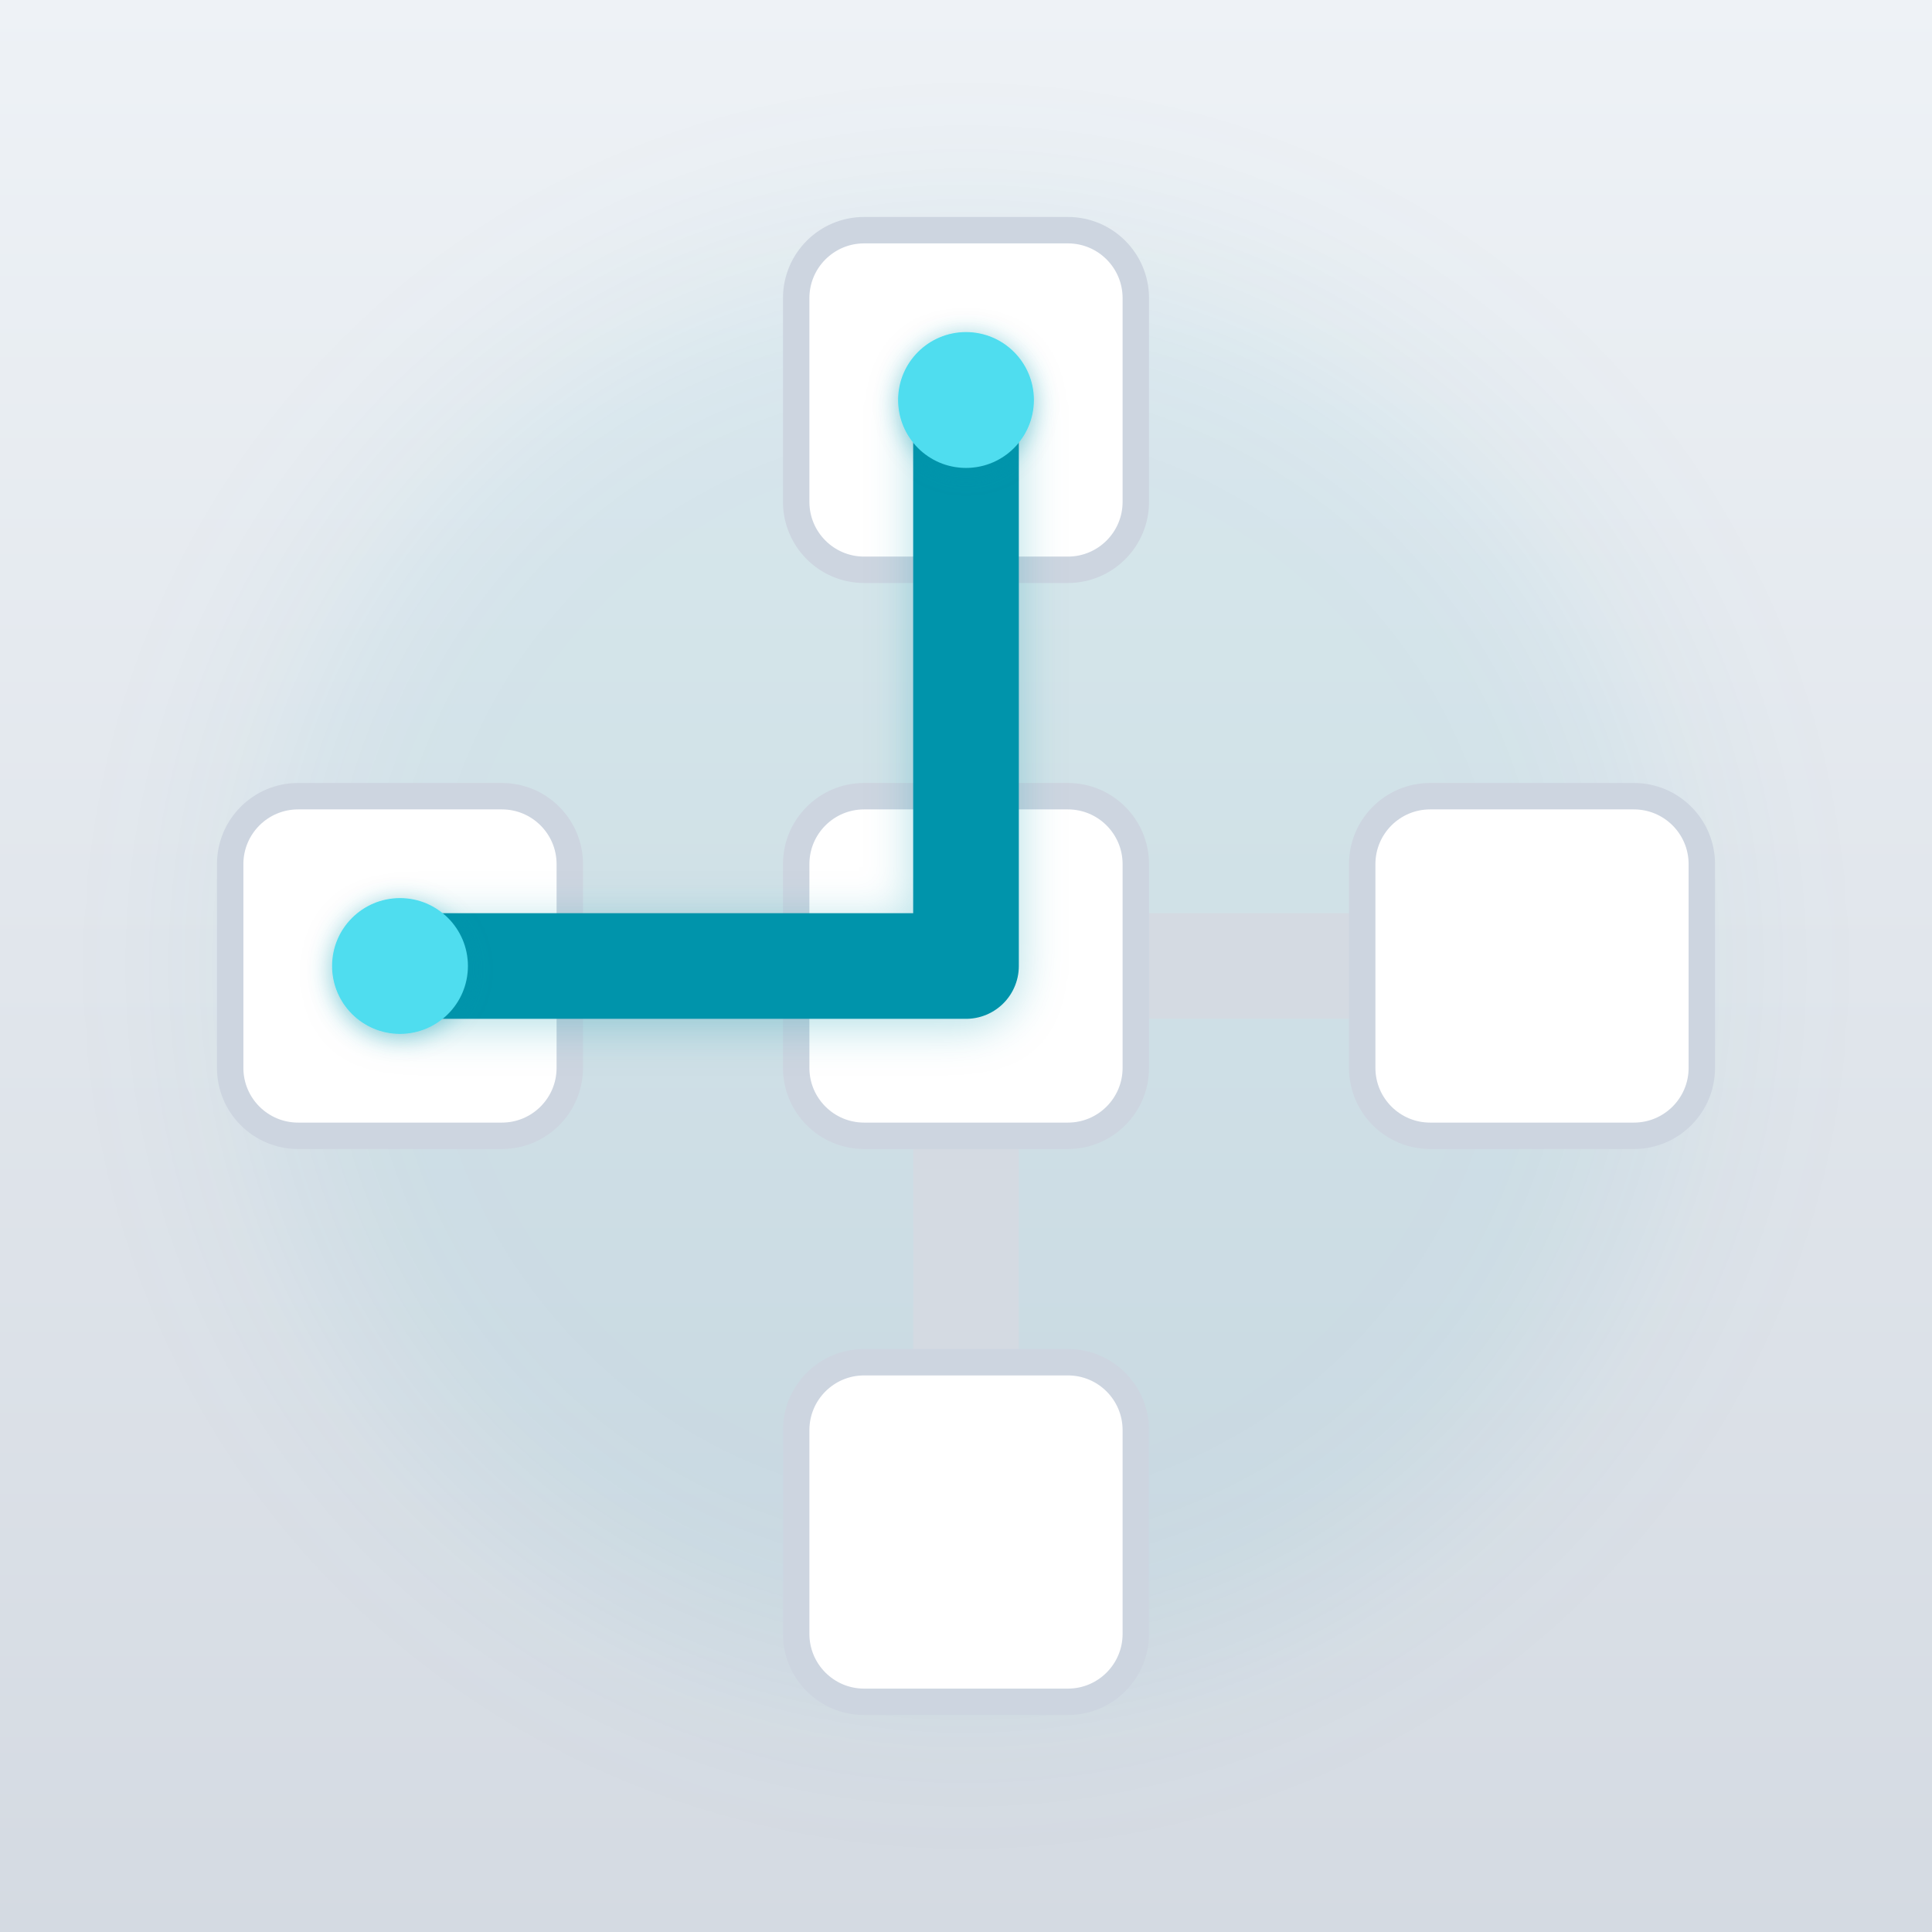
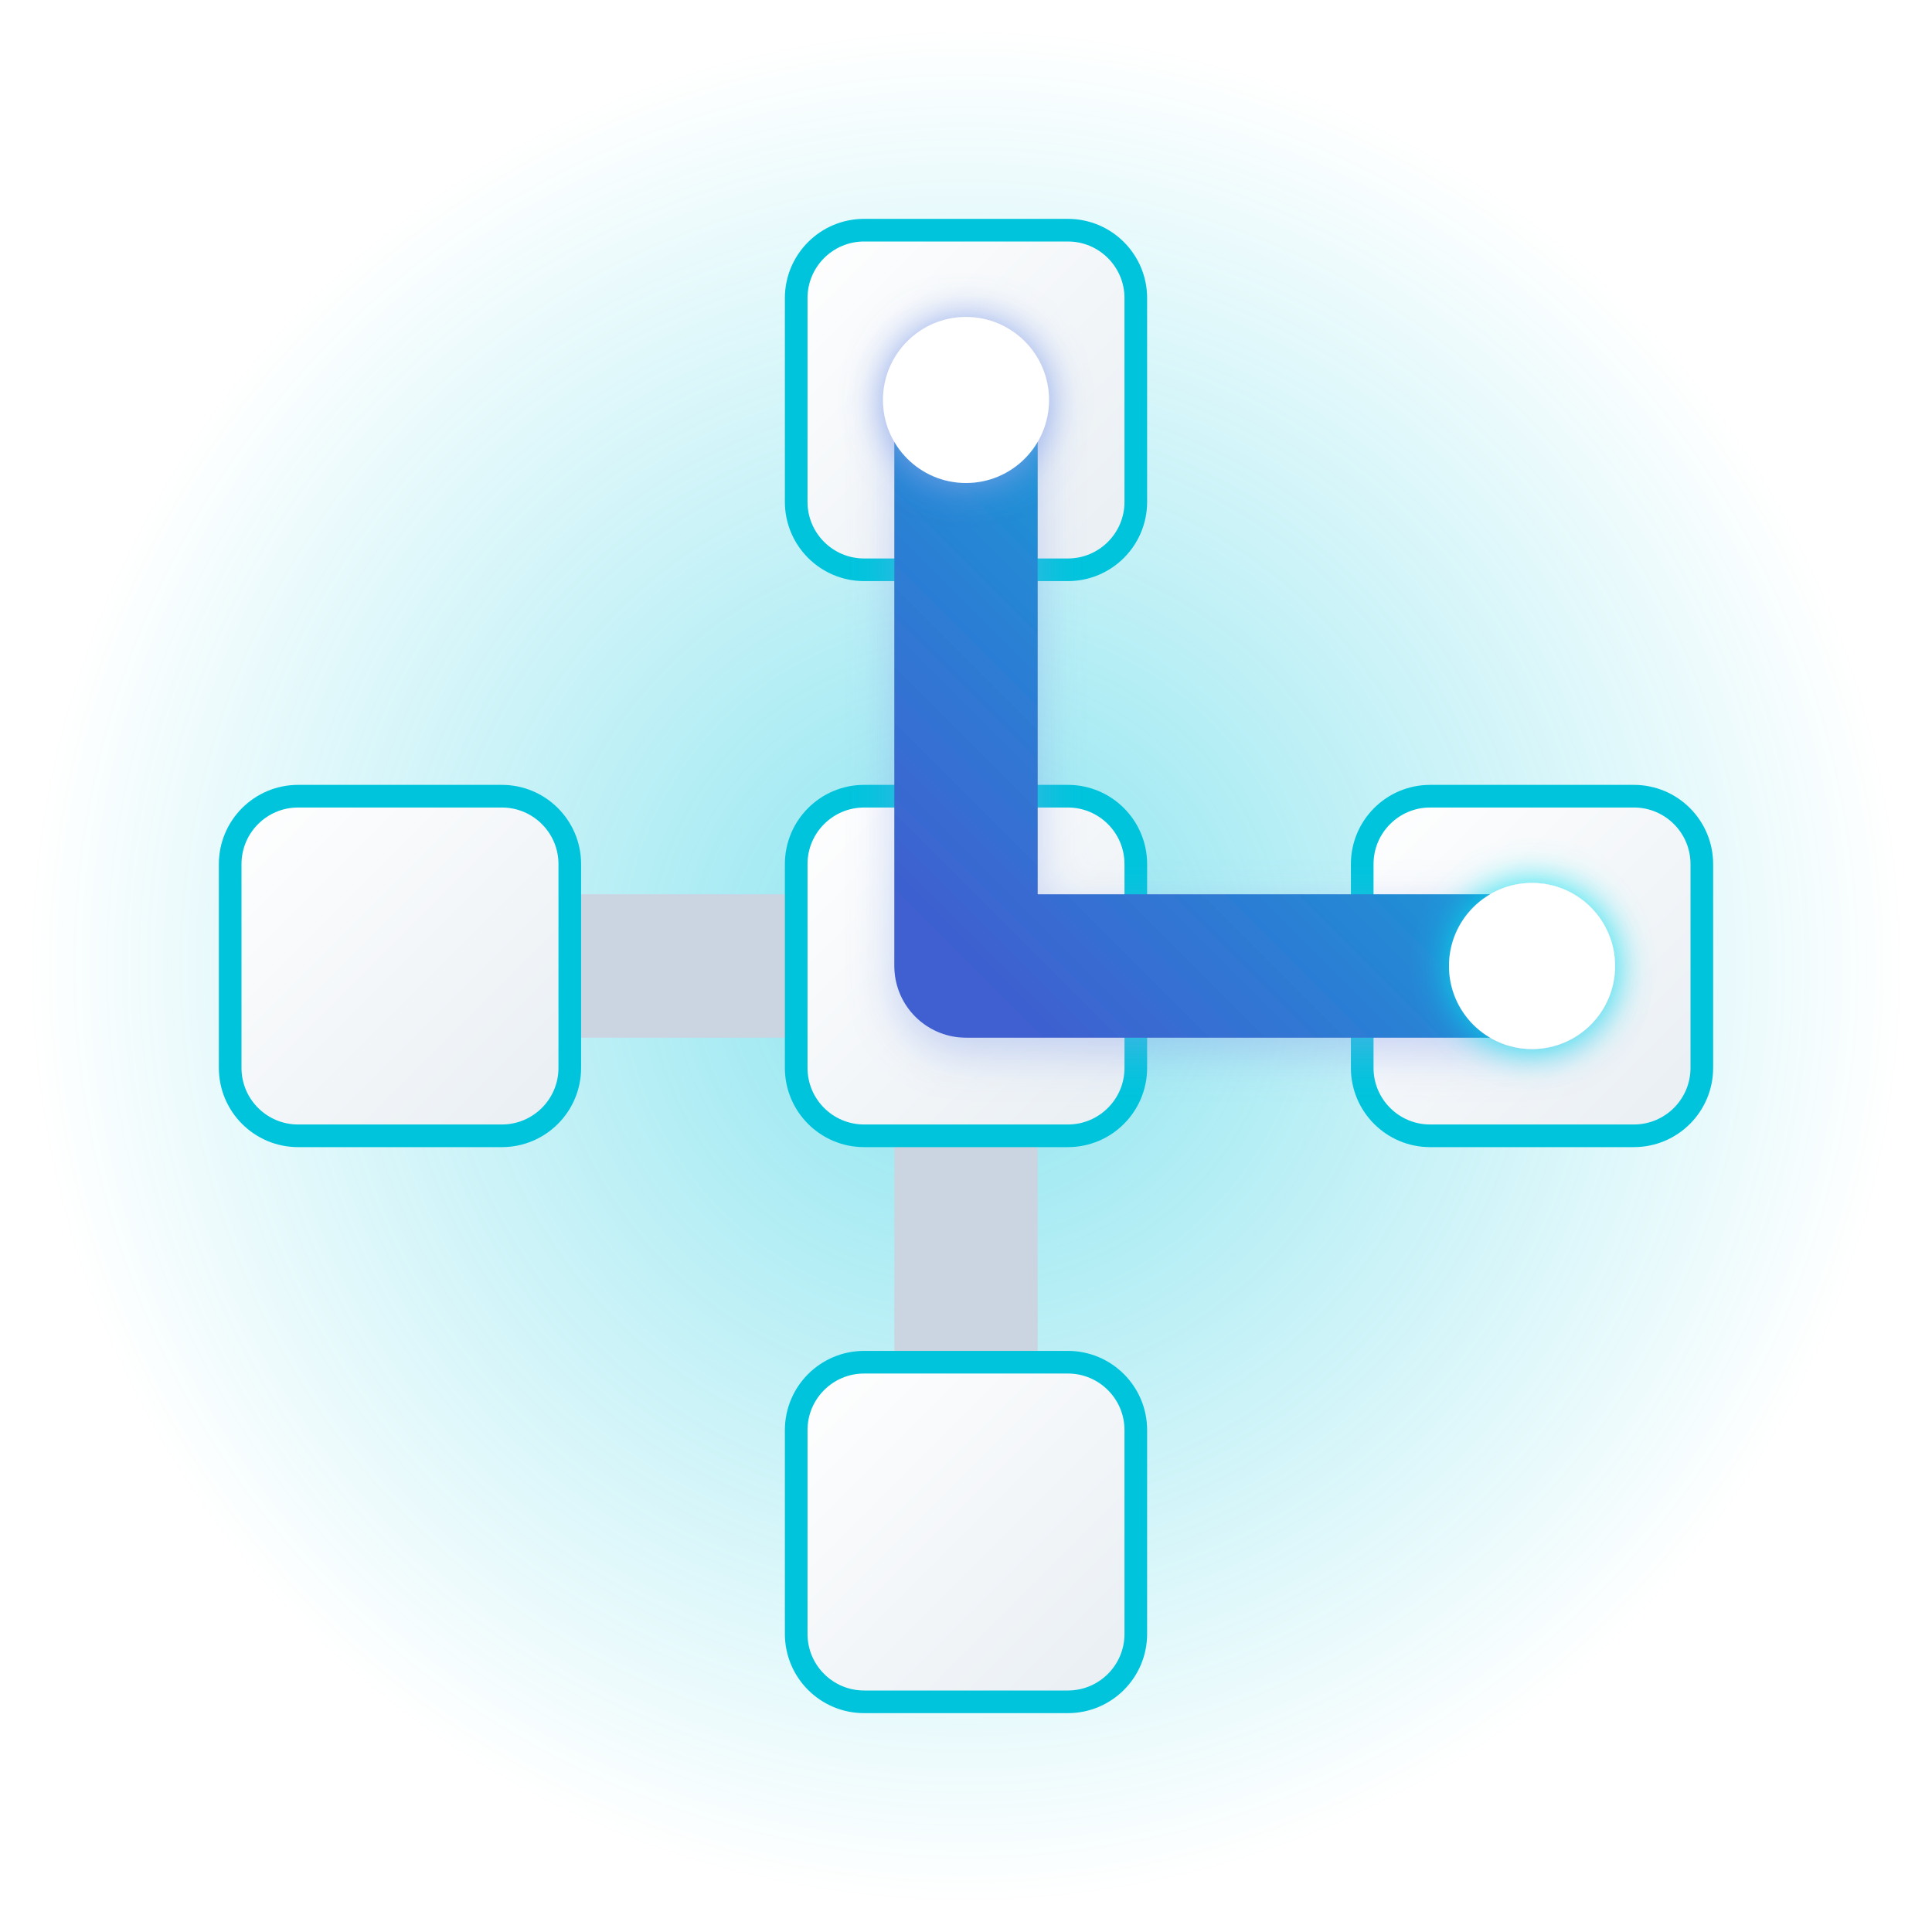
<svg xmlns="http://www.w3.org/2000/svg" viewBox="0 0 1024 1024" width="1024" height="1024">
  <defs>
-     <linearGradient id="lumen-bg" x1="0%" y1="0%" x2="0%" y2="100%">
-       <stop offset="0%" stop-color="#eef2f6" />
-       <stop offset="100%" stop-color="#d4dae2" />
+     <linearGradient id="lumenTile" x1="0%" y1="0%" x2="100%" y2="100%">
+       <stop offset="0%" stop-color="#ffffff" />
+       <stop offset="100%" stop-color="#e8eef3" />
    </linearGradient>
+     <linearGradient id="lumenPath" x1="0%" y1="100%" x2="100%" y2="0%">
+       <stop offset="0%" stop-color="#3f5fd0" />
+       <stop offset="100%" stop-color="#00c4dc" />
+     </linearGradient>
+     <radialGradient id="lumenGlow" cx="50%" cy="50%" r="50%" fx="50%" fy="50%">
+       <stop offset="0%" stop-color="#00c4dc" stop-opacity="0.45" />
+       <stop offset="100%" stop-color="#00c4dc" stop-opacity="0" />
+     </radialGradient>
+     <filter id="pathShadow" filterUnits="userSpaceOnUse" x="0" y="0" width="1024" height="1024">
+       <feGaussianBlur stdDeviation="12" in="SourceAlpha" result="blur" />
+       <feOffset dx="0" dy="8" in="blur" result="offset" />
+       <feColorMatrix type="matrix" values="0 0 0 0 0.25 0 0 0 0 0.37 0 0 0 0 0.82 0 0 0 0.45 0" in="offset" result="shadow" />
+       <feMerge>
+         <feMergeNode in="shadow" />
+         <feMergeNode in="SourceGraphic" />
+       </feMerge>
+     </filter>
+     <filter id="endpointCyanGlow" filterUnits="userSpaceOnUse" x="0" y="0" width="1024" height="1024">
+       <feGaussianBlur stdDeviation="10" in="SourceAlpha" result="blur" />
+       <feColorMatrix type="matrix" values="0 0 0 0 0.0 0 0 0 0 0.77 0 0 0 0 0.86 0 0 0 0.9 0" in="blur" result="glow" />
+       <feMerge>
+         <feMergeNode in="glow" />
+         <feMergeNode in="SourceGraphic" />
+       </feMerge>
+     </filter>
+     <filter id="endpointBlueGlow" filterUnits="userSpaceOnUse" x="0" y="0" width="1024" height="1024">
+       <feGaussianBlur stdDeviation="10" in="SourceAlpha" result="blur" />
+       <feColorMatrix type="matrix" values="0 0 0 0 0.25 0 0 0 0 0.37 0 0 0 0 0.82 0 0 0 0.9 0" in="blur" result="glow" />
+       <feMerge>
+         <feMergeNode in="glow" />
+         <feMergeNode in="SourceGraphic" />
+       </feMerge>
+     </filter>
  </defs>
-   <rect width="1024" height="1024" fill="url(#lumen-bg)" />
-   <circle cx="512" cy="512" r="380" fill="#0094ab" opacity="0.08" filter="blur(50px)" />
-   <g stroke="#d4dae2" stroke-width="56" stroke-linecap="round" stroke-linejoin="round">
+   <rect width="1024" height="1024" fill="#ffffff" />
+   <circle cx="512" cy="512" r="500" fill="url(#lumenGlow)" />
+   <g stroke="#cbd5e1" stroke-width="76" stroke-linecap="round" stroke-linejoin="round">
    <line x1="512" y1="212" x2="512" y2="812" />
    <line x1="212" y1="512" x2="812" y2="512" />
  </g>
-   <g fill="#ffffff" stroke="#cdd5e0" stroke-width="14" stroke-linejoin="round">
+   <g fill="url(#lumenTile)" stroke="#00c4dc" stroke-width="12" stroke-linejoin="round">
    <rect x="422" y="422" width="180" height="180" rx="36" />
    <rect x="422" y="122" width="180" height="180" rx="36" />
    <rect x="722" y="422" width="180" height="180" rx="36" />
    <rect x="422" y="722" width="180" height="180" rx="36" />
    <rect x="122" y="422" width="180" height="180" rx="36" />
  </g>
-   <path d="M 212 512 L 512 512 L 512 212" fill="none" stroke="#0094ab" stroke-width="56" stroke-linecap="round" stroke-linejoin="round" filter="drop-shadow(0px 4px 12px rgba(0, 148, 171, 0.3))" />
-   <circle cx="212" cy="512" r="36" fill="#4fddef" filter="drop-shadow(0px 2px 6px rgba(0, 148, 171, 0.4))" />
-   <circle cx="512" cy="512" r="24" fill="#0094ab" />
-   <circle cx="512" cy="212" r="36" fill="#4fddef" filter="drop-shadow(0px 2px 6px rgba(0, 148, 171, 0.4))" />
+   <path d="M 512 212 L 512 512 L 812 512" fill="none" stroke="url(#lumenPath)" stroke-width="76" stroke-linecap="round" stroke-linejoin="round" filter="url(#pathShadow)" />
+   <circle cx="812" cy="512" r="44" fill="#ffffff" filter="url(#endpointCyanGlow)" />
+   <circle cx="512" cy="212" r="44" fill="#ffffff" filter="url(#endpointBlueGlow)" />
</svg>
